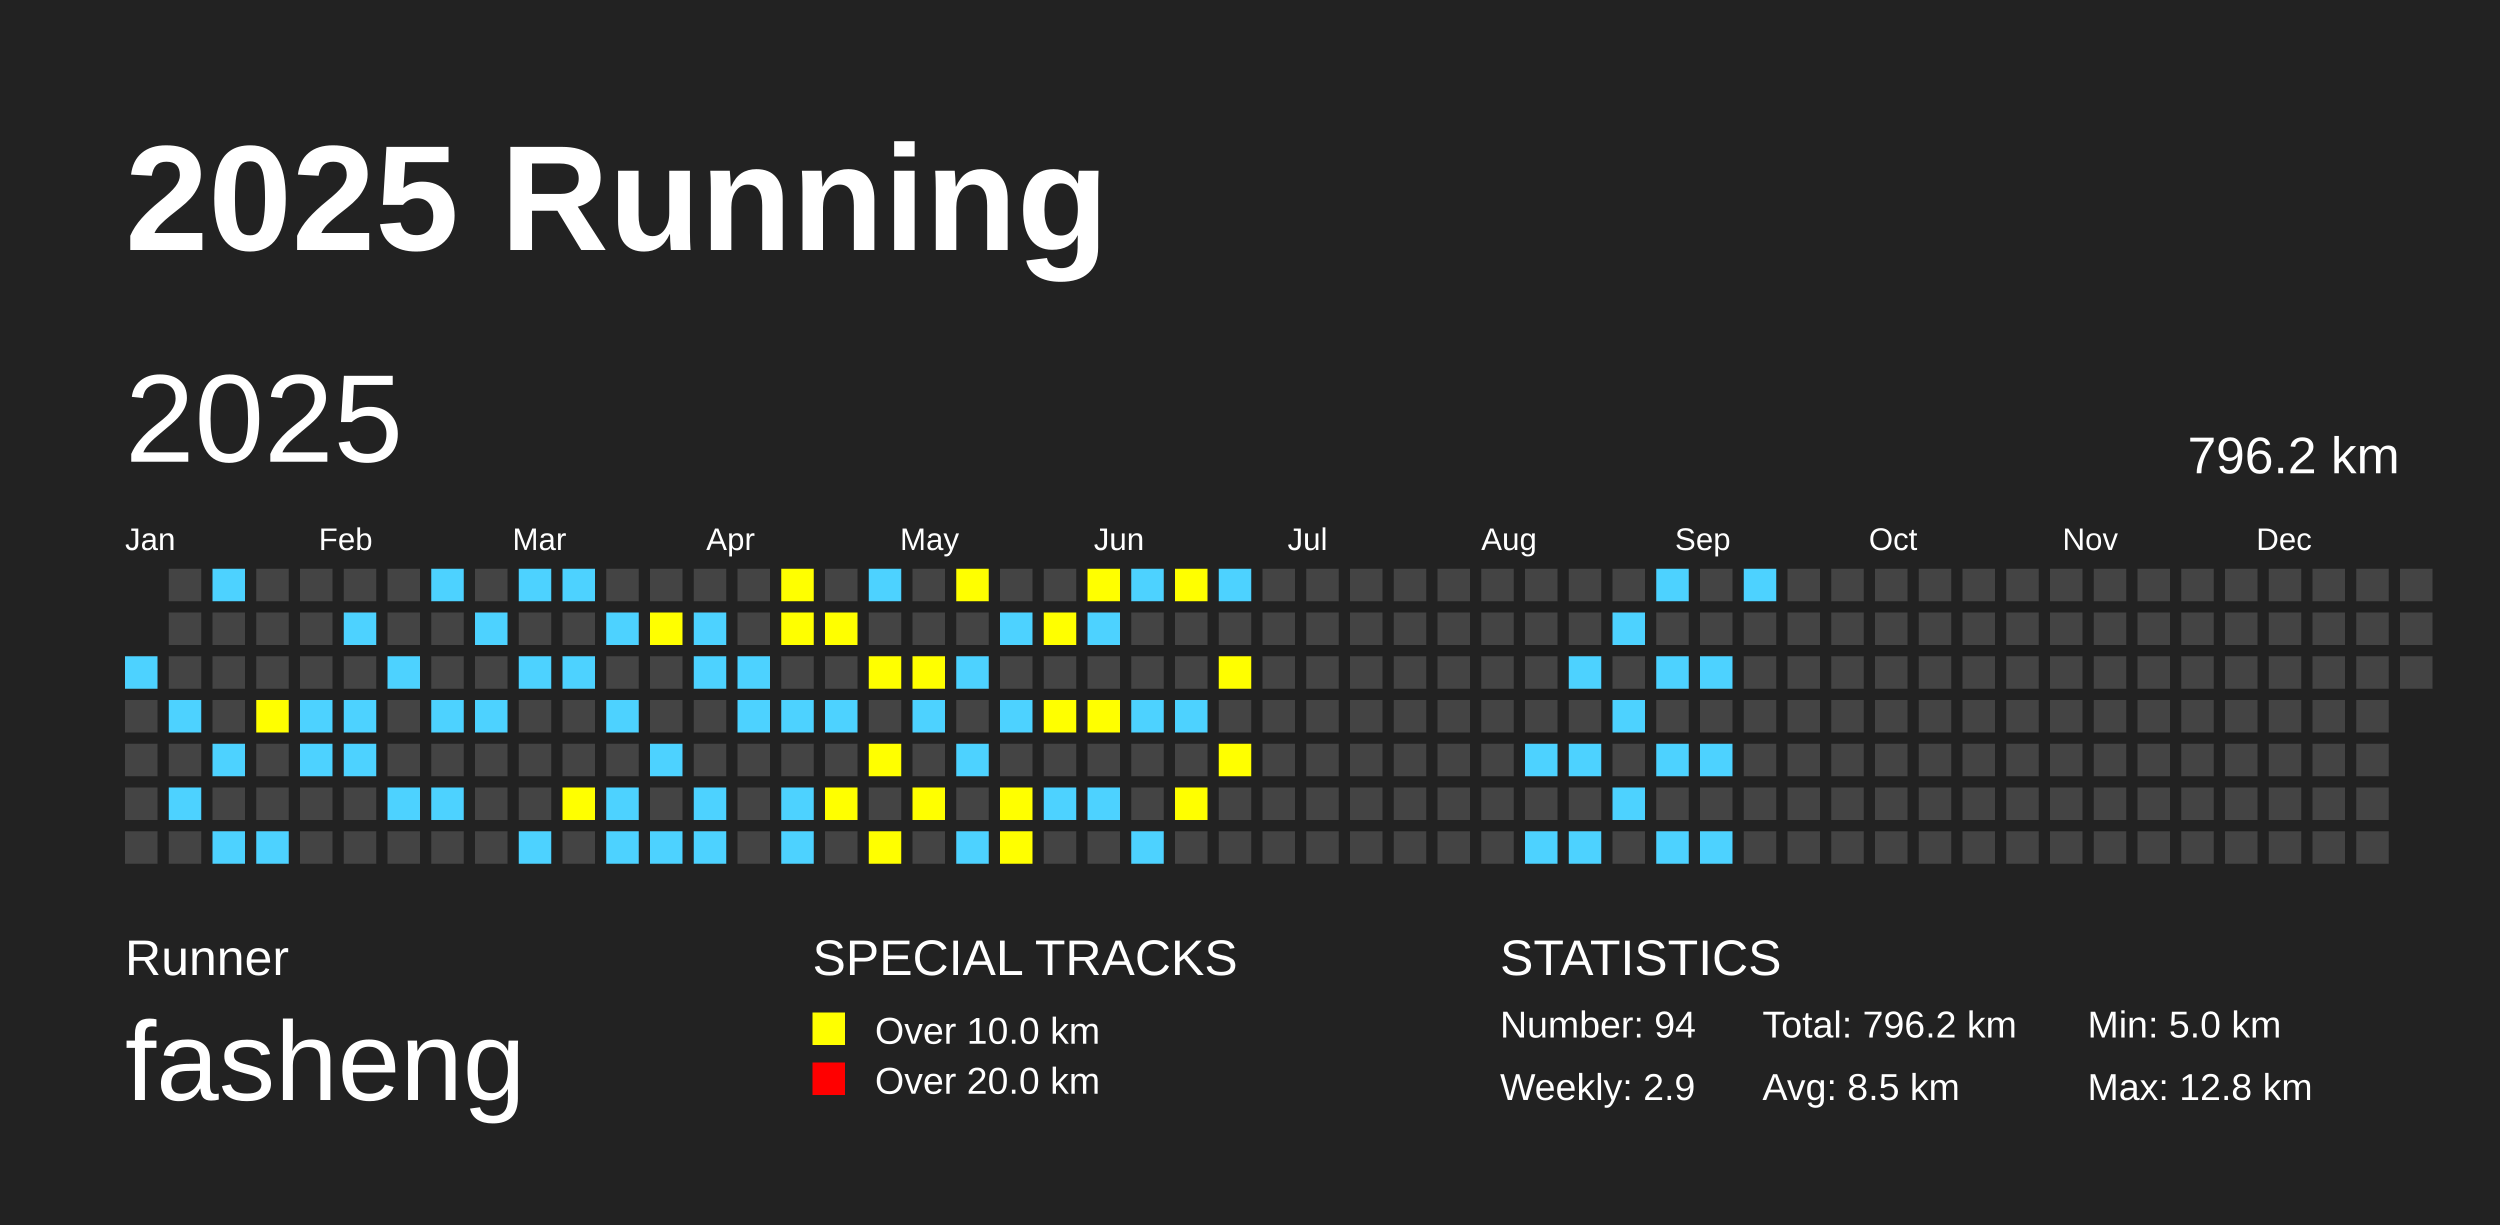
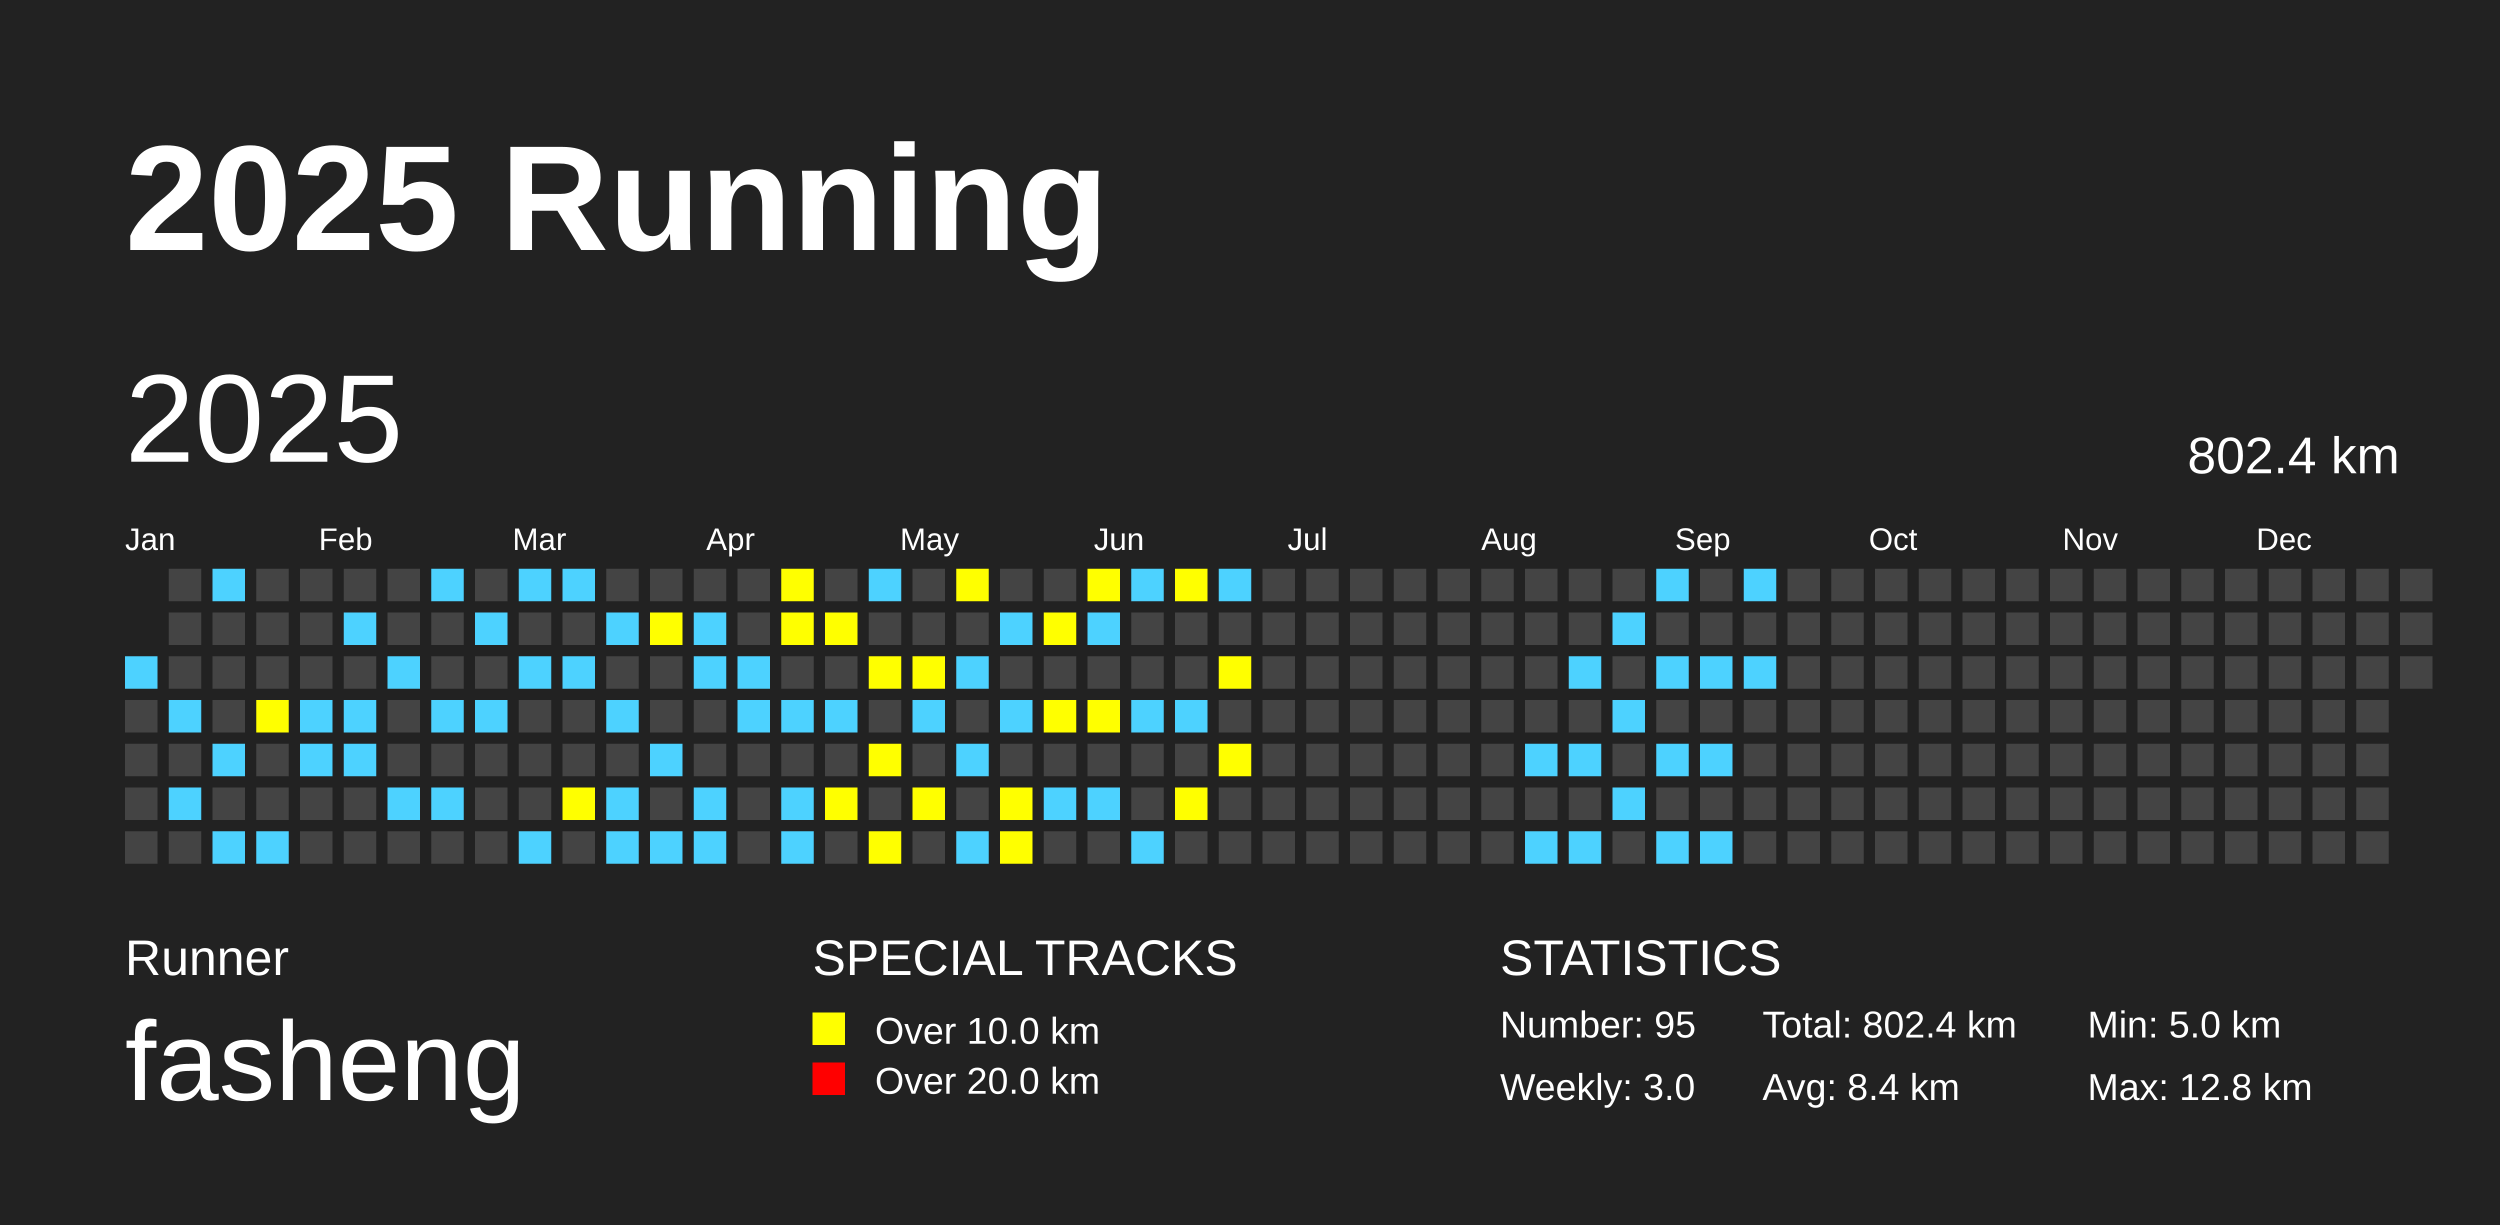
<svg xmlns="http://www.w3.org/2000/svg" baseProfile="full" height="98mm" version="1.1" viewBox="0,0,200,98" width="200mm">
  <defs />
  <rect fill="#222222" height="98" width="200" x="0" y="0" />
  <text fill="#FFFFFF" style="font-size:12px; font-family:Arial; font-weight:bold;" x="10" y="20">2025 Running</text>
  <text fill="#FFFFFF" style="font-size:4px; font-family:Arial" x="10" y="78">Runner</text>
  <text fill="#FFFFFF" style="font-size:9px; font-family:Arial" x="10" y="88">fasheng</text>
  <text fill="#FFFFFF" style="font-size:4px; font-family:Arial" x="65" y="78">SPECIAL TRACKS</text>
  <rect fill="yellow" height="2.6" width="2.6" x="65" y="81" />
  <text fill="#FFFFFF" style="font-size:3px; font-family:Arial" x="70" y="83.5">Over 10.0 km</text>
  <rect fill="red" height="2.6" width="2.6" x="65" y="85" />
  <text fill="#FFFFFF" style="font-size:3px; font-family:Arial" x="70" y="87.5">Over 20.0 km</text>
  <text fill="#FFFFFF" style="font-size:4px; font-family:Arial" x="120" y="78">STATISTICS</text>
-   <text fill="#FFFFFF" style="font-size:3px; font-family:Arial" x="120" y="83">Number: 94</text>
-   <text fill="#FFFFFF" style="font-size:3px; font-family:Arial" x="120" y="88">Weekly: 2.9</text>
-   <text fill="#FFFFFF" style="font-size:3px; font-family:Arial" x="141" y="83">Total: 796.2 km</text>
-   <text fill="#FFFFFF" style="font-size:3px; font-family:Arial" x="141" y="88">Avg: 8.5 km</text>
+   <text fill="#FFFFFF" style="font-size:3px; font-family:Arial" x="120" y="83">Number: 95</text>
+   <text fill="#FFFFFF" style="font-size:3px; font-family:Arial" x="120" y="88">Weekly: 3.0</text>
+   <text fill="#FFFFFF" style="font-size:3px; font-family:Arial" x="141" y="83">Total: 802.4 km</text>
+   <text fill="#FFFFFF" style="font-size:3px; font-family:Arial" x="141" y="88">Avg: 8.4 km</text>
  <text fill="#FFFFFF" style="font-size:3px; font-family:Arial" x="167" y="83">Min: 5.0 km</text>
  <text fill="#FFFFFF" style="font-size:3px; font-family:Arial" x="167" y="88">Max: 12.8 km</text>
  <text dominant-baseline="hanging" fill="#FFFFFF" style="font-size:10.0px; font-family:Arial;" x="10" y="30">2025</text>
-   <text dominant-baseline="hanging" fill="#FFFFFF" style="font-size:4.125px; font-family:Arial;" x="175" y="35">796.2 km</text>
+   <text dominant-baseline="hanging" fill="#FFFFFF" style="font-size:4.125px; font-family:Arial;" x="175" y="35">802.4 km</text>
  <text fill="#FFFFFF" style="font-size:2.5px; font-family:Arial" x="10.0" y="44">Jan</text>
  <text fill="#FFFFFF" style="font-size:2.5px; font-family:Arial" x="25.5" y="44">Feb</text>
  <text fill="#FFFFFF" style="font-size:2.5px; font-family:Arial" x="41.0" y="44">Mar</text>
  <text fill="#FFFFFF" style="font-size:2.5px; font-family:Arial" x="56.5" y="44">Apr</text>
  <text fill="#FFFFFF" style="font-size:2.5px; font-family:Arial" x="72.0" y="44">May</text>
  <text fill="#FFFFFF" style="font-size:2.5px; font-family:Arial" x="87.5" y="44">Jun</text>
  <text fill="#FFFFFF" style="font-size:2.5px; font-family:Arial" x="103.0" y="44">Jul</text>
  <text fill="#FFFFFF" style="font-size:2.5px; font-family:Arial" x="118.5" y="44">Aug</text>
  <text fill="#FFFFFF" style="font-size:2.5px; font-family:Arial" x="134.0" y="44">Sep</text>
  <text fill="#FFFFFF" style="font-size:2.5px; font-family:Arial" x="149.5" y="44">Oct</text>
  <text fill="#FFFFFF" style="font-size:2.5px; font-family:Arial" x="165.0" y="44">Nov</text>
  <text fill="#FFFFFF" style="font-size:2.5px; font-family:Arial" x="180.5" y="44">Dec</text>
  <rect fill="#4DD2FF" height="2.6" width="2.6" x="10.0" y="52.5" />
  <rect fill="#444444" height="2.6" width="2.6" x="10.0" y="56.0" />
  <rect fill="#444444" height="2.6" width="2.6" x="10.0" y="59.5" />
  <rect fill="#444444" height="2.6" width="2.6" x="10.0" y="63.0" />
  <rect fill="#444444" height="2.6" width="2.6" x="10.0" y="66.5" />
  <rect fill="#444444" height="2.6" width="2.6" x="13.5" y="45.5" />
  <rect fill="#444444" height="2.6" width="2.6" x="13.5" y="49.0" />
  <rect fill="#444444" height="2.6" width="2.6" x="13.5" y="52.5" />
  <rect fill="#4DD2FF" height="2.6" width="2.6" x="13.5" y="56.0" />
  <rect fill="#444444" height="2.6" width="2.6" x="13.5" y="59.5" />
  <rect fill="#4DD2FF" height="2.6" width="2.6" x="13.5" y="63.0" />
  <rect fill="#444444" height="2.6" width="2.6" x="13.5" y="66.5" />
  <rect fill="#4DD2FF" height="2.6" width="2.6" x="17.0" y="45.5" />
  <rect fill="#444444" height="2.6" width="2.6" x="17.0" y="49.0" />
  <rect fill="#444444" height="2.6" width="2.6" x="17.0" y="52.5" />
  <rect fill="#444444" height="2.6" width="2.6" x="17.0" y="56.0" />
  <rect fill="#4DD2FF" height="2.6" width="2.6" x="17.0" y="59.5" />
  <rect fill="#444444" height="2.6" width="2.6" x="17.0" y="63.0" />
  <rect fill="#4DD2FF" height="2.6" width="2.6" x="17.0" y="66.5" />
  <rect fill="#444444" height="2.6" width="2.6" x="20.5" y="45.5" />
  <rect fill="#444444" height="2.6" width="2.6" x="20.5" y="49.0" />
  <rect fill="#444444" height="2.6" width="2.6" x="20.5" y="52.5" />
  <rect fill="yellow" height="2.6" width="2.6" x="20.5" y="56.0" />
  <rect fill="#444444" height="2.6" width="2.6" x="20.5" y="59.5" />
  <rect fill="#444444" height="2.6" width="2.6" x="20.5" y="63.0" />
  <rect fill="#4DD2FF" height="2.6" width="2.6" x="20.5" y="66.5" />
  <rect fill="#444444" height="2.6" width="2.6" x="24.0" y="45.5" />
  <rect fill="#444444" height="2.6" width="2.6" x="24.0" y="49.0" />
  <rect fill="#444444" height="2.6" width="2.6" x="24.0" y="52.5" />
  <rect fill="#4DD2FF" height="2.6" width="2.6" x="24.0" y="56.0" />
  <rect fill="#4DD2FF" height="2.6" width="2.6" x="24.0" y="59.5" />
  <rect fill="#444444" height="2.6" width="2.6" x="24.0" y="63.0" />
  <rect fill="#444444" height="2.6" width="2.6" x="24.0" y="66.5" />
  <rect fill="#444444" height="2.6" width="2.6" x="27.5" y="45.5" />
  <rect fill="#4DD2FF" height="2.6" width="2.6" x="27.5" y="49.0" />
  <rect fill="#444444" height="2.6" width="2.6" x="27.5" y="52.5" />
  <rect fill="#4DD2FF" height="2.6" width="2.6" x="27.5" y="56.0" />
  <rect fill="#4DD2FF" height="2.6" width="2.6" x="27.5" y="59.5" />
  <rect fill="#444444" height="2.6" width="2.6" x="27.5" y="63.0" />
  <rect fill="#444444" height="2.6" width="2.6" x="27.5" y="66.5" />
  <rect fill="#444444" height="2.6" width="2.6" x="31.0" y="45.5" />
  <rect fill="#444444" height="2.6" width="2.6" x="31.0" y="49.0" />
  <rect fill="#4DD2FF" height="2.6" width="2.6" x="31.0" y="52.5" />
  <rect fill="#444444" height="2.6" width="2.6" x="31.0" y="56.0" />
  <rect fill="#444444" height="2.6" width="2.6" x="31.0" y="59.5" />
  <rect fill="#4DD2FF" height="2.6" width="2.6" x="31.0" y="63.0" />
  <rect fill="#444444" height="2.6" width="2.6" x="31.0" y="66.5" />
  <rect fill="#4DD2FF" height="2.6" width="2.6" x="34.5" y="45.5" />
  <rect fill="#444444" height="2.6" width="2.6" x="34.5" y="49.0" />
  <rect fill="#444444" height="2.6" width="2.6" x="34.5" y="52.5" />
  <rect fill="#4DD2FF" height="2.6" width="2.6" x="34.5" y="56.0" />
  <rect fill="#444444" height="2.6" width="2.6" x="34.5" y="59.5" />
  <rect fill="#4DD2FF" height="2.6" width="2.6" x="34.5" y="63.0" />
  <rect fill="#444444" height="2.6" width="2.6" x="34.5" y="66.5" />
  <rect fill="#444444" height="2.6" width="2.6" x="38.0" y="45.5" />
  <rect fill="#4DD2FF" height="2.6" width="2.6" x="38.0" y="49.0" />
  <rect fill="#444444" height="2.6" width="2.6" x="38.0" y="52.5" />
  <rect fill="#4DD2FF" height="2.6" width="2.6" x="38.0" y="56.0" />
  <rect fill="#444444" height="2.6" width="2.6" x="38.0" y="59.5" />
  <rect fill="#444444" height="2.6" width="2.6" x="38.0" y="63.0" />
  <rect fill="#444444" height="2.6" width="2.6" x="38.0" y="66.5" />
  <rect fill="#4DD2FF" height="2.6" width="2.6" x="41.5" y="45.5" />
  <rect fill="#444444" height="2.6" width="2.6" x="41.5" y="49.0" />
  <rect fill="#4DD2FF" height="2.6" width="2.6" x="41.5" y="52.5" />
  <rect fill="#444444" height="2.6" width="2.6" x="41.5" y="56.0" />
  <rect fill="#444444" height="2.6" width="2.6" x="41.5" y="59.5" />
  <rect fill="#444444" height="2.6" width="2.6" x="41.5" y="63.0" />
  <rect fill="#4DD2FF" height="2.6" width="2.6" x="41.5" y="66.5" />
  <rect fill="#4DD2FF" height="2.6" width="2.6" x="45.0" y="45.5" />
  <rect fill="#444444" height="2.6" width="2.6" x="45.0" y="49.0" />
  <rect fill="#4DD2FF" height="2.6" width="2.6" x="45.0" y="52.5" />
  <rect fill="#444444" height="2.6" width="2.6" x="45.0" y="56.0" />
  <rect fill="#444444" height="2.6" width="2.6" x="45.0" y="59.5" />
  <rect fill="yellow" height="2.6" width="2.6" x="45.0" y="63.0" />
  <rect fill="#444444" height="2.6" width="2.6" x="45.0" y="66.5" />
  <rect fill="#444444" height="2.6" width="2.6" x="48.5" y="45.5" />
  <rect fill="#4DD2FF" height="2.6" width="2.6" x="48.5" y="49.0" />
  <rect fill="#444444" height="2.6" width="2.6" x="48.5" y="52.5" />
  <rect fill="#4DD2FF" height="2.6" width="2.6" x="48.5" y="56.0" />
  <rect fill="#444444" height="2.6" width="2.6" x="48.5" y="59.5" />
  <rect fill="#4DD2FF" height="2.6" width="2.6" x="48.5" y="63.0" />
  <rect fill="#4DD2FF" height="2.6" width="2.6" x="48.5" y="66.5" />
  <rect fill="#444444" height="2.6" width="2.6" x="52.0" y="45.5" />
  <rect fill="yellow" height="2.6" width="2.6" x="52.0" y="49.0" />
  <rect fill="#444444" height="2.6" width="2.6" x="52.0" y="52.5" />
  <rect fill="#444444" height="2.6" width="2.6" x="52.0" y="56.0" />
  <rect fill="#4DD2FF" height="2.6" width="2.6" x="52.0" y="59.5" />
  <rect fill="#444444" height="2.6" width="2.6" x="52.0" y="63.0" />
  <rect fill="#4DD2FF" height="2.6" width="2.6" x="52.0" y="66.5" />
  <rect fill="#444444" height="2.6" width="2.6" x="55.5" y="45.5" />
  <rect fill="#4DD2FF" height="2.6" width="2.6" x="55.5" y="49.0" />
  <rect fill="#4DD2FF" height="2.6" width="2.6" x="55.5" y="52.5" />
  <rect fill="#444444" height="2.6" width="2.6" x="55.5" y="56.0" />
  <rect fill="#444444" height="2.6" width="2.6" x="55.5" y="59.5" />
  <rect fill="#4DD2FF" height="2.6" width="2.6" x="55.5" y="63.0" />
  <rect fill="#4DD2FF" height="2.6" width="2.6" x="55.5" y="66.5" />
  <rect fill="#444444" height="2.6" width="2.6" x="59.0" y="45.5" />
  <rect fill="#444444" height="2.6" width="2.6" x="59.0" y="49.0" />
  <rect fill="#4DD2FF" height="2.6" width="2.6" x="59.0" y="52.5" />
  <rect fill="#4DD2FF" height="2.6" width="2.6" x="59.0" y="56.0" />
  <rect fill="#444444" height="2.6" width="2.6" x="59.0" y="59.5" />
  <rect fill="#444444" height="2.6" width="2.6" x="59.0" y="63.0" />
  <rect fill="#444444" height="2.6" width="2.6" x="59.0" y="66.5" />
  <rect fill="yellow" height="2.6" width="2.6" x="62.5" y="45.5" />
  <rect fill="yellow" height="2.6" width="2.6" x="62.5" y="49.0" />
  <rect fill="#444444" height="2.6" width="2.6" x="62.5" y="52.5" />
  <rect fill="#4DD2FF" height="2.6" width="2.6" x="62.5" y="56.0" />
  <rect fill="#444444" height="2.6" width="2.6" x="62.5" y="59.5" />
  <rect fill="#4DD2FF" height="2.6" width="2.6" x="62.5" y="63.0" />
  <rect fill="#4DD2FF" height="2.6" width="2.6" x="62.5" y="66.5" />
  <rect fill="#444444" height="2.6" width="2.6" x="66.0" y="45.5" />
  <rect fill="yellow" height="2.6" width="2.6" x="66.0" y="49.0" />
  <rect fill="#444444" height="2.6" width="2.6" x="66.0" y="52.5" />
  <rect fill="#4DD2FF" height="2.6" width="2.6" x="66.0" y="56.0" />
  <rect fill="#444444" height="2.6" width="2.6" x="66.0" y="59.5" />
  <rect fill="yellow" height="2.6" width="2.6" x="66.0" y="63.0" />
  <rect fill="#444444" height="2.6" width="2.6" x="66.0" y="66.5" />
  <rect fill="#4DD2FF" height="2.6" width="2.6" x="69.5" y="45.5" />
  <rect fill="#444444" height="2.6" width="2.6" x="69.5" y="49.0" />
  <rect fill="yellow" height="2.6" width="2.6" x="69.5" y="52.5" />
  <rect fill="#444444" height="2.6" width="2.6" x="69.5" y="56.0" />
  <rect fill="yellow" height="2.6" width="2.6" x="69.5" y="59.5" />
  <rect fill="#444444" height="2.6" width="2.6" x="69.5" y="63.0" />
  <rect fill="yellow" height="2.6" width="2.6" x="69.5" y="66.5" />
  <rect fill="#444444" height="2.6" width="2.6" x="73.0" y="45.5" />
  <rect fill="#444444" height="2.6" width="2.6" x="73.0" y="49.0" />
  <rect fill="yellow" height="2.6" width="2.6" x="73.0" y="52.5" />
  <rect fill="#4DD2FF" height="2.6" width="2.6" x="73.0" y="56.0" />
  <rect fill="#444444" height="2.6" width="2.6" x="73.0" y="59.5" />
  <rect fill="yellow" height="2.6" width="2.6" x="73.0" y="63.0" />
  <rect fill="#444444" height="2.6" width="2.6" x="73.0" y="66.5" />
  <rect fill="yellow" height="2.6" width="2.6" x="76.5" y="45.5" />
  <rect fill="#444444" height="2.6" width="2.6" x="76.5" y="49.0" />
  <rect fill="#4DD2FF" height="2.6" width="2.6" x="76.5" y="52.5" />
  <rect fill="#444444" height="2.6" width="2.6" x="76.5" y="56.0" />
  <rect fill="#4DD2FF" height="2.6" width="2.6" x="76.5" y="59.5" />
  <rect fill="#444444" height="2.6" width="2.6" x="76.5" y="63.0" />
  <rect fill="#4DD2FF" height="2.6" width="2.6" x="76.5" y="66.5" />
  <rect fill="#444444" height="2.6" width="2.6" x="80.0" y="45.5" />
  <rect fill="#4DD2FF" height="2.6" width="2.6" x="80.0" y="49.0" />
  <rect fill="#444444" height="2.6" width="2.6" x="80.0" y="52.5" />
  <rect fill="#4DD2FF" height="2.6" width="2.6" x="80.0" y="56.0" />
  <rect fill="#444444" height="2.6" width="2.6" x="80.0" y="59.5" />
  <rect fill="yellow" height="2.6" width="2.6" x="80.0" y="63.0" />
  <rect fill="yellow" height="2.6" width="2.6" x="80.0" y="66.5" />
  <rect fill="#444444" height="2.6" width="2.6" x="83.5" y="45.5" />
  <rect fill="yellow" height="2.6" width="2.6" x="83.5" y="49.0" />
  <rect fill="#444444" height="2.6" width="2.6" x="83.5" y="52.5" />
  <rect fill="yellow" height="2.6" width="2.6" x="83.5" y="56.0" />
  <rect fill="#444444" height="2.6" width="2.6" x="83.5" y="59.5" />
  <rect fill="#4DD2FF" height="2.6" width="2.6" x="83.5" y="63.0" />
  <rect fill="#444444" height="2.6" width="2.6" x="83.5" y="66.5" />
  <rect fill="yellow" height="2.6" width="2.6" x="87.0" y="45.5" />
  <rect fill="#4DD2FF" height="2.6" width="2.6" x="87.0" y="49.0" />
  <rect fill="#444444" height="2.6" width="2.6" x="87.0" y="52.5" />
  <rect fill="yellow" height="2.6" width="2.6" x="87.0" y="56.0" />
  <rect fill="#444444" height="2.6" width="2.6" x="87.0" y="59.5" />
  <rect fill="#4DD2FF" height="2.6" width="2.6" x="87.0" y="63.0" />
  <rect fill="#444444" height="2.6" width="2.6" x="87.0" y="66.5" />
  <rect fill="#4DD2FF" height="2.6" width="2.6" x="90.5" y="45.5" />
  <rect fill="#444444" height="2.6" width="2.6" x="90.5" y="49.0" />
  <rect fill="#444444" height="2.6" width="2.6" x="90.5" y="52.5" />
  <rect fill="#4DD2FF" height="2.6" width="2.6" x="90.5" y="56.0" />
  <rect fill="#444444" height="2.6" width="2.6" x="90.5" y="59.5" />
  <rect fill="#444444" height="2.6" width="2.6" x="90.5" y="63.0" />
  <rect fill="#4DD2FF" height="2.6" width="2.6" x="90.5" y="66.5" />
  <rect fill="yellow" height="2.6" width="2.6" x="94.0" y="45.5" />
  <rect fill="#444444" height="2.6" width="2.6" x="94.0" y="49.0" />
  <rect fill="#444444" height="2.6" width="2.6" x="94.0" y="52.5" />
  <rect fill="#4DD2FF" height="2.6" width="2.6" x="94.0" y="56.0" />
  <rect fill="#444444" height="2.6" width="2.6" x="94.0" y="59.5" />
  <rect fill="yellow" height="2.6" width="2.6" x="94.0" y="63.0" />
  <rect fill="#444444" height="2.6" width="2.6" x="94.0" y="66.5" />
  <rect fill="#4DD2FF" height="2.6" width="2.6" x="97.5" y="45.5" />
  <rect fill="#444444" height="2.6" width="2.6" x="97.5" y="49.0" />
  <rect fill="yellow" height="2.6" width="2.6" x="97.5" y="52.5" />
  <rect fill="#444444" height="2.6" width="2.6" x="97.5" y="56.0" />
  <rect fill="yellow" height="2.6" width="2.6" x="97.5" y="59.5" />
  <rect fill="#444444" height="2.6" width="2.6" x="97.5" y="63.0" />
  <rect fill="#444444" height="2.6" width="2.6" x="97.5" y="66.5" />
  <rect fill="#444444" height="2.6" width="2.6" x="101.0" y="45.5" />
  <rect fill="#444444" height="2.6" width="2.6" x="101.0" y="49.0" />
  <rect fill="#444444" height="2.6" width="2.6" x="101.0" y="52.5" />
  <rect fill="#444444" height="2.6" width="2.6" x="101.0" y="56.0" />
  <rect fill="#444444" height="2.6" width="2.6" x="101.0" y="59.5" />
  <rect fill="#444444" height="2.6" width="2.6" x="101.0" y="63.0" />
  <rect fill="#444444" height="2.6" width="2.6" x="101.0" y="66.5" />
  <rect fill="#444444" height="2.6" width="2.6" x="104.5" y="45.5" />
  <rect fill="#444444" height="2.6" width="2.6" x="104.5" y="49.0" />
  <rect fill="#444444" height="2.6" width="2.6" x="104.5" y="52.5" />
  <rect fill="#444444" height="2.6" width="2.6" x="104.5" y="56.0" />
  <rect fill="#444444" height="2.6" width="2.6" x="104.5" y="59.5" />
  <rect fill="#444444" height="2.6" width="2.6" x="104.5" y="63.0" />
  <rect fill="#444444" height="2.6" width="2.6" x="104.5" y="66.5" />
  <rect fill="#444444" height="2.6" width="2.6" x="108.0" y="45.5" />
  <rect fill="#444444" height="2.6" width="2.6" x="108.0" y="49.0" />
  <rect fill="#444444" height="2.6" width="2.6" x="108.0" y="52.5" />
  <rect fill="#444444" height="2.6" width="2.6" x="108.0" y="56.0" />
  <rect fill="#444444" height="2.6" width="2.6" x="108.0" y="59.5" />
  <rect fill="#444444" height="2.6" width="2.6" x="108.0" y="63.0" />
  <rect fill="#444444" height="2.6" width="2.6" x="108.0" y="66.5" />
  <rect fill="#444444" height="2.6" width="2.6" x="111.5" y="45.5" />
  <rect fill="#444444" height="2.6" width="2.6" x="111.5" y="49.0" />
  <rect fill="#444444" height="2.6" width="2.6" x="111.5" y="52.5" />
  <rect fill="#444444" height="2.6" width="2.6" x="111.5" y="56.0" />
  <rect fill="#444444" height="2.6" width="2.6" x="111.5" y="59.5" />
  <rect fill="#444444" height="2.6" width="2.6" x="111.5" y="63.0" />
  <rect fill="#444444" height="2.6" width="2.6" x="111.5" y="66.5" />
  <rect fill="#444444" height="2.6" width="2.6" x="115.0" y="45.5" />
  <rect fill="#444444" height="2.6" width="2.6" x="115.0" y="49.0" />
  <rect fill="#444444" height="2.6" width="2.6" x="115.0" y="52.5" />
  <rect fill="#444444" height="2.6" width="2.6" x="115.0" y="56.0" />
  <rect fill="#444444" height="2.6" width="2.6" x="115.0" y="59.5" />
  <rect fill="#444444" height="2.6" width="2.6" x="115.0" y="63.0" />
  <rect fill="#444444" height="2.6" width="2.6" x="115.0" y="66.5" />
  <rect fill="#444444" height="2.6" width="2.6" x="118.5" y="45.5" />
  <rect fill="#444444" height="2.6" width="2.6" x="118.5" y="49.0" />
  <rect fill="#444444" height="2.6" width="2.6" x="118.5" y="52.5" />
  <rect fill="#444444" height="2.6" width="2.6" x="118.5" y="56.0" />
  <rect fill="#444444" height="2.6" width="2.6" x="118.5" y="59.5" />
  <rect fill="#444444" height="2.6" width="2.6" x="118.5" y="63.0" />
  <rect fill="#444444" height="2.6" width="2.6" x="118.5" y="66.5" />
  <rect fill="#444444" height="2.6" width="2.6" x="122.0" y="45.5" />
  <rect fill="#444444" height="2.6" width="2.6" x="122.0" y="49.0" />
  <rect fill="#444444" height="2.6" width="2.6" x="122.0" y="52.5" />
  <rect fill="#444444" height="2.6" width="2.6" x="122.0" y="56.0" />
  <rect fill="#4DD2FF" height="2.6" width="2.6" x="122.0" y="59.5" />
  <rect fill="#444444" height="2.6" width="2.6" x="122.0" y="63.0" />
  <rect fill="#4DD2FF" height="2.6" width="2.6" x="122.0" y="66.5" />
  <rect fill="#444444" height="2.6" width="2.6" x="125.5" y="45.5" />
  <rect fill="#444444" height="2.6" width="2.6" x="125.5" y="49.0" />
  <rect fill="#4DD2FF" height="2.6" width="2.6" x="125.5" y="52.5" />
  <rect fill="#444444" height="2.6" width="2.6" x="125.5" y="56.0" />
  <rect fill="#4DD2FF" height="2.6" width="2.6" x="125.5" y="59.5" />
  <rect fill="#444444" height="2.6" width="2.6" x="125.5" y="63.0" />
  <rect fill="#4DD2FF" height="2.6" width="2.6" x="125.5" y="66.5" />
  <rect fill="#444444" height="2.6" width="2.6" x="129.0" y="45.5" />
  <rect fill="#4DD2FF" height="2.6" width="2.6" x="129.0" y="49.0" />
  <rect fill="#444444" height="2.6" width="2.6" x="129.0" y="52.5" />
  <rect fill="#4DD2FF" height="2.6" width="2.6" x="129.0" y="56.0" />
  <rect fill="#444444" height="2.6" width="2.6" x="129.0" y="59.5" />
  <rect fill="#4DD2FF" height="2.6" width="2.6" x="129.0" y="63.0" />
  <rect fill="#444444" height="2.6" width="2.6" x="129.0" y="66.5" />
  <rect fill="#4DD2FF" height="2.6" width="2.6" x="132.5" y="45.5" />
  <rect fill="#444444" height="2.6" width="2.6" x="132.5" y="49.0" />
  <rect fill="#4DD2FF" height="2.6" width="2.6" x="132.5" y="52.5" />
  <rect fill="#444444" height="2.6" width="2.6" x="132.5" y="56.0" />
  <rect fill="#4DD2FF" height="2.6" width="2.6" x="132.5" y="59.5" />
  <rect fill="#444444" height="2.6" width="2.6" x="132.5" y="63.0" />
  <rect fill="#4DD2FF" height="2.6" width="2.6" x="132.5" y="66.5" />
  <rect fill="#444444" height="2.6" width="2.6" x="136.0" y="45.5" />
  <rect fill="#444444" height="2.6" width="2.6" x="136.0" y="49.0" />
  <rect fill="#4DD2FF" height="2.6" width="2.6" x="136.0" y="52.5" />
  <rect fill="#444444" height="2.6" width="2.6" x="136.0" y="56.0" />
  <rect fill="#4DD2FF" height="2.6" width="2.6" x="136.0" y="59.5" />
  <rect fill="#444444" height="2.6" width="2.6" x="136.0" y="63.0" />
  <rect fill="#4DD2FF" height="2.6" width="2.6" x="136.0" y="66.5" />
  <rect fill="#4DD2FF" height="2.6" width="2.6" x="139.5" y="45.5" />
  <rect fill="#444444" height="2.6" width="2.6" x="139.5" y="49.0" />
-   <rect fill="#444444" height="2.6" width="2.6" x="139.5" y="52.5" />
+   <rect fill="#4DD2FF" height="2.6" width="2.6" x="139.5" y="52.5" />
  <rect fill="#444444" height="2.6" width="2.6" x="139.5" y="56.0" />
  <rect fill="#444444" height="2.6" width="2.6" x="139.5" y="59.5" />
  <rect fill="#444444" height="2.6" width="2.6" x="139.5" y="63.0" />
  <rect fill="#444444" height="2.6" width="2.6" x="139.5" y="66.5" />
  <rect fill="#444444" height="2.6" width="2.6" x="143.0" y="45.5" />
  <rect fill="#444444" height="2.6" width="2.6" x="143.0" y="49.0" />
  <rect fill="#444444" height="2.6" width="2.6" x="143.0" y="52.5" />
  <rect fill="#444444" height="2.6" width="2.6" x="143.0" y="56.0" />
  <rect fill="#444444" height="2.6" width="2.6" x="143.0" y="59.5" />
  <rect fill="#444444" height="2.6" width="2.6" x="143.0" y="63.0" />
  <rect fill="#444444" height="2.6" width="2.6" x="143.0" y="66.5" />
  <rect fill="#444444" height="2.6" width="2.6" x="146.5" y="45.5" />
  <rect fill="#444444" height="2.6" width="2.6" x="146.5" y="49.0" />
  <rect fill="#444444" height="2.6" width="2.6" x="146.5" y="52.5" />
  <rect fill="#444444" height="2.6" width="2.6" x="146.5" y="56.0" />
  <rect fill="#444444" height="2.6" width="2.6" x="146.5" y="59.5" />
  <rect fill="#444444" height="2.6" width="2.6" x="146.5" y="63.0" />
  <rect fill="#444444" height="2.6" width="2.6" x="146.5" y="66.5" />
  <rect fill="#444444" height="2.6" width="2.6" x="150.0" y="45.5" />
  <rect fill="#444444" height="2.6" width="2.6" x="150.0" y="49.0" />
  <rect fill="#444444" height="2.6" width="2.6" x="150.0" y="52.5" />
  <rect fill="#444444" height="2.6" width="2.6" x="150.0" y="56.0" />
  <rect fill="#444444" height="2.6" width="2.6" x="150.0" y="59.5" />
  <rect fill="#444444" height="2.6" width="2.6" x="150.0" y="63.0" />
  <rect fill="#444444" height="2.6" width="2.6" x="150.0" y="66.5" />
  <rect fill="#444444" height="2.6" width="2.6" x="153.5" y="45.5" />
  <rect fill="#444444" height="2.6" width="2.6" x="153.5" y="49.0" />
  <rect fill="#444444" height="2.6" width="2.6" x="153.5" y="52.5" />
  <rect fill="#444444" height="2.6" width="2.6" x="153.5" y="56.0" />
  <rect fill="#444444" height="2.6" width="2.6" x="153.5" y="59.5" />
  <rect fill="#444444" height="2.6" width="2.6" x="153.5" y="63.0" />
  <rect fill="#444444" height="2.6" width="2.6" x="153.5" y="66.5" />
  <rect fill="#444444" height="2.6" width="2.6" x="157.0" y="45.5" />
  <rect fill="#444444" height="2.6" width="2.6" x="157.0" y="49.0" />
  <rect fill="#444444" height="2.6" width="2.6" x="157.0" y="52.5" />
  <rect fill="#444444" height="2.6" width="2.6" x="157.0" y="56.0" />
  <rect fill="#444444" height="2.6" width="2.6" x="157.0" y="59.5" />
  <rect fill="#444444" height="2.6" width="2.6" x="157.0" y="63.0" />
  <rect fill="#444444" height="2.6" width="2.6" x="157.0" y="66.5" />
  <rect fill="#444444" height="2.6" width="2.6" x="160.5" y="45.5" />
  <rect fill="#444444" height="2.6" width="2.6" x="160.5" y="49.0" />
  <rect fill="#444444" height="2.6" width="2.6" x="160.5" y="52.5" />
  <rect fill="#444444" height="2.6" width="2.6" x="160.5" y="56.0" />
  <rect fill="#444444" height="2.6" width="2.6" x="160.5" y="59.5" />
  <rect fill="#444444" height="2.6" width="2.6" x="160.5" y="63.0" />
  <rect fill="#444444" height="2.6" width="2.6" x="160.5" y="66.5" />
  <rect fill="#444444" height="2.6" width="2.6" x="164.0" y="45.5" />
  <rect fill="#444444" height="2.6" width="2.6" x="164.0" y="49.0" />
  <rect fill="#444444" height="2.6" width="2.6" x="164.0" y="52.5" />
  <rect fill="#444444" height="2.6" width="2.6" x="164.0" y="56.0" />
  <rect fill="#444444" height="2.6" width="2.6" x="164.0" y="59.5" />
  <rect fill="#444444" height="2.6" width="2.6" x="164.0" y="63.0" />
  <rect fill="#444444" height="2.6" width="2.6" x="164.0" y="66.5" />
  <rect fill="#444444" height="2.6" width="2.6" x="167.5" y="45.5" />
  <rect fill="#444444" height="2.6" width="2.6" x="167.5" y="49.0" />
  <rect fill="#444444" height="2.6" width="2.6" x="167.5" y="52.5" />
  <rect fill="#444444" height="2.6" width="2.6" x="167.5" y="56.0" />
  <rect fill="#444444" height="2.6" width="2.6" x="167.5" y="59.5" />
  <rect fill="#444444" height="2.6" width="2.6" x="167.5" y="63.0" />
  <rect fill="#444444" height="2.6" width="2.6" x="167.5" y="66.5" />
  <rect fill="#444444" height="2.6" width="2.6" x="171.0" y="45.5" />
  <rect fill="#444444" height="2.6" width="2.6" x="171.0" y="49.0" />
  <rect fill="#444444" height="2.6" width="2.6" x="171.0" y="52.5" />
  <rect fill="#444444" height="2.6" width="2.6" x="171.0" y="56.0" />
  <rect fill="#444444" height="2.6" width="2.6" x="171.0" y="59.5" />
  <rect fill="#444444" height="2.6" width="2.6" x="171.0" y="63.0" />
  <rect fill="#444444" height="2.6" width="2.6" x="171.0" y="66.5" />
  <rect fill="#444444" height="2.6" width="2.6" x="174.5" y="45.5" />
  <rect fill="#444444" height="2.6" width="2.6" x="174.5" y="49.0" />
  <rect fill="#444444" height="2.6" width="2.6" x="174.5" y="52.5" />
  <rect fill="#444444" height="2.6" width="2.6" x="174.5" y="56.0" />
  <rect fill="#444444" height="2.6" width="2.6" x="174.5" y="59.5" />
  <rect fill="#444444" height="2.6" width="2.6" x="174.5" y="63.0" />
  <rect fill="#444444" height="2.6" width="2.6" x="174.5" y="66.5" />
  <rect fill="#444444" height="2.6" width="2.6" x="178.0" y="45.5" />
  <rect fill="#444444" height="2.6" width="2.6" x="178.0" y="49.0" />
  <rect fill="#444444" height="2.6" width="2.6" x="178.0" y="52.5" />
  <rect fill="#444444" height="2.6" width="2.6" x="178.0" y="56.0" />
  <rect fill="#444444" height="2.6" width="2.6" x="178.0" y="59.5" />
  <rect fill="#444444" height="2.6" width="2.6" x="178.0" y="63.0" />
  <rect fill="#444444" height="2.6" width="2.6" x="178.0" y="66.5" />
  <rect fill="#444444" height="2.6" width="2.6" x="181.5" y="45.5" />
  <rect fill="#444444" height="2.6" width="2.6" x="181.5" y="49.0" />
  <rect fill="#444444" height="2.6" width="2.6" x="181.5" y="52.5" />
  <rect fill="#444444" height="2.6" width="2.6" x="181.5" y="56.0" />
  <rect fill="#444444" height="2.6" width="2.6" x="181.5" y="59.5" />
  <rect fill="#444444" height="2.6" width="2.6" x="181.5" y="63.0" />
  <rect fill="#444444" height="2.6" width="2.6" x="181.5" y="66.5" />
  <rect fill="#444444" height="2.6" width="2.6" x="185.0" y="45.5" />
  <rect fill="#444444" height="2.6" width="2.6" x="185.0" y="49.0" />
  <rect fill="#444444" height="2.6" width="2.6" x="185.0" y="52.5" />
  <rect fill="#444444" height="2.6" width="2.6" x="185.0" y="56.0" />
  <rect fill="#444444" height="2.6" width="2.6" x="185.0" y="59.5" />
  <rect fill="#444444" height="2.6" width="2.6" x="185.0" y="63.0" />
  <rect fill="#444444" height="2.6" width="2.6" x="185.0" y="66.5" />
  <rect fill="#444444" height="2.6" width="2.6" x="188.5" y="45.5" />
  <rect fill="#444444" height="2.6" width="2.6" x="188.5" y="49.0" />
  <rect fill="#444444" height="2.6" width="2.6" x="188.5" y="52.5" />
  <rect fill="#444444" height="2.6" width="2.6" x="188.5" y="56.0" />
  <rect fill="#444444" height="2.6" width="2.6" x="188.5" y="59.5" />
  <rect fill="#444444" height="2.6" width="2.6" x="188.5" y="63.0" />
  <rect fill="#444444" height="2.6" width="2.6" x="188.5" y="66.5" />
  <rect fill="#444444" height="2.6" width="2.6" x="192.0" y="45.5" />
  <rect fill="#444444" height="2.6" width="2.6" x="192.0" y="49.0" />
  <rect fill="#444444" height="2.6" width="2.6" x="192.0" y="52.5" />
</svg>
